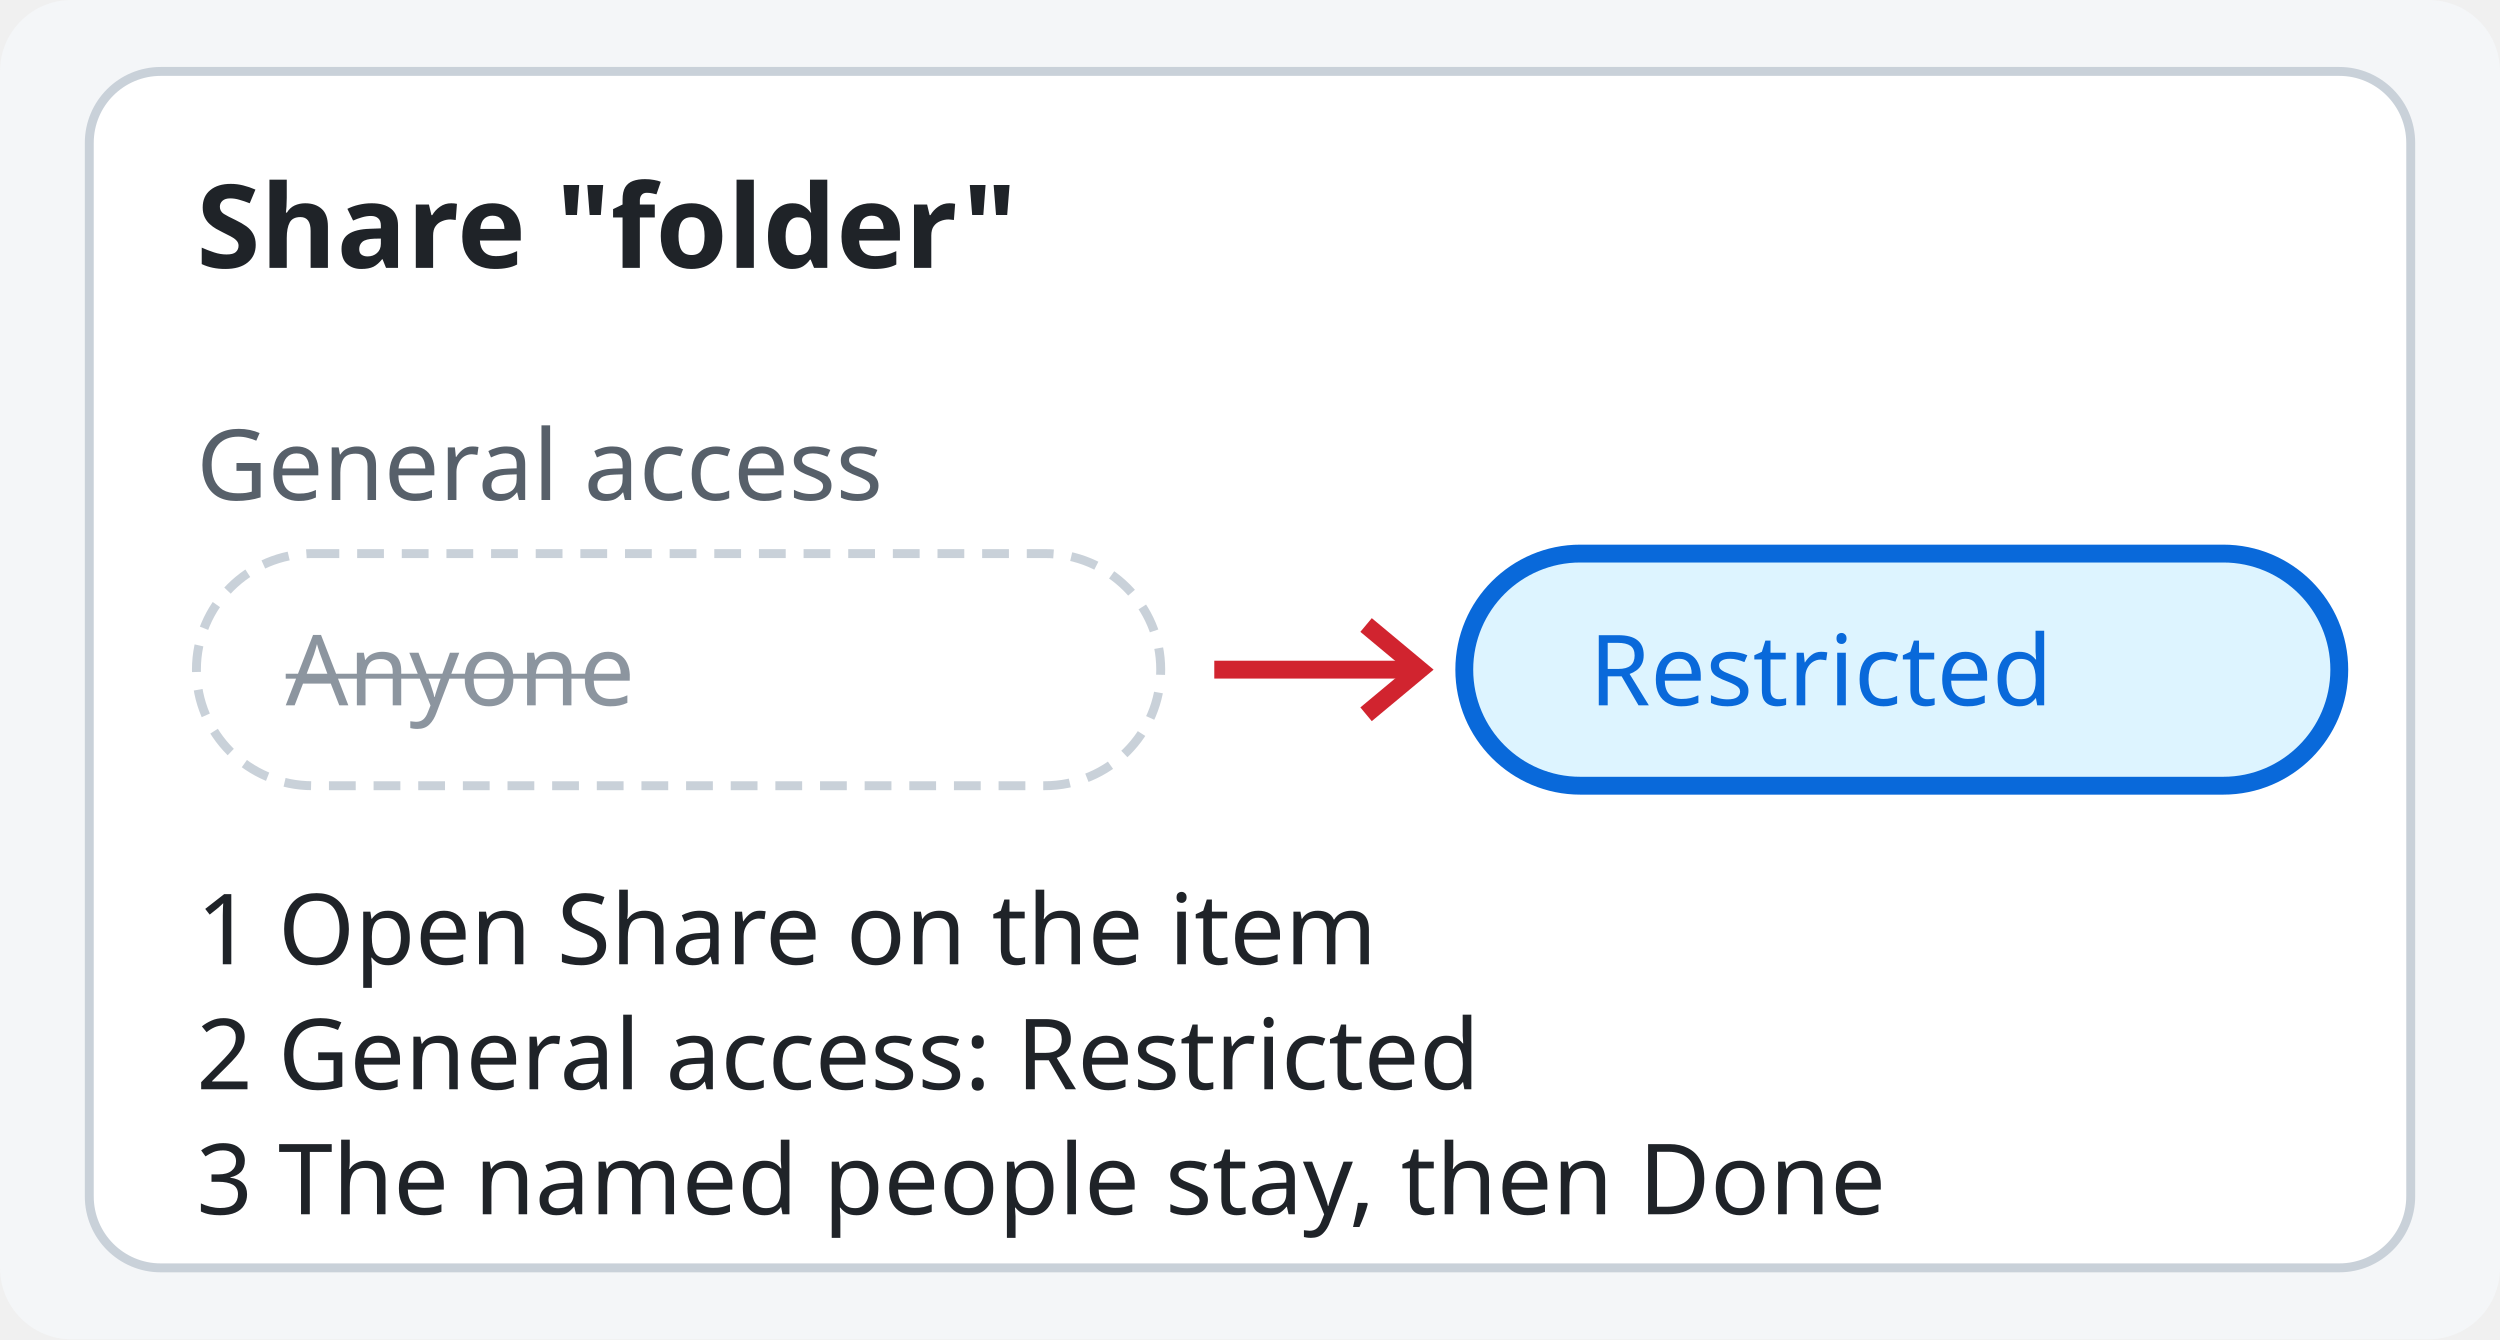
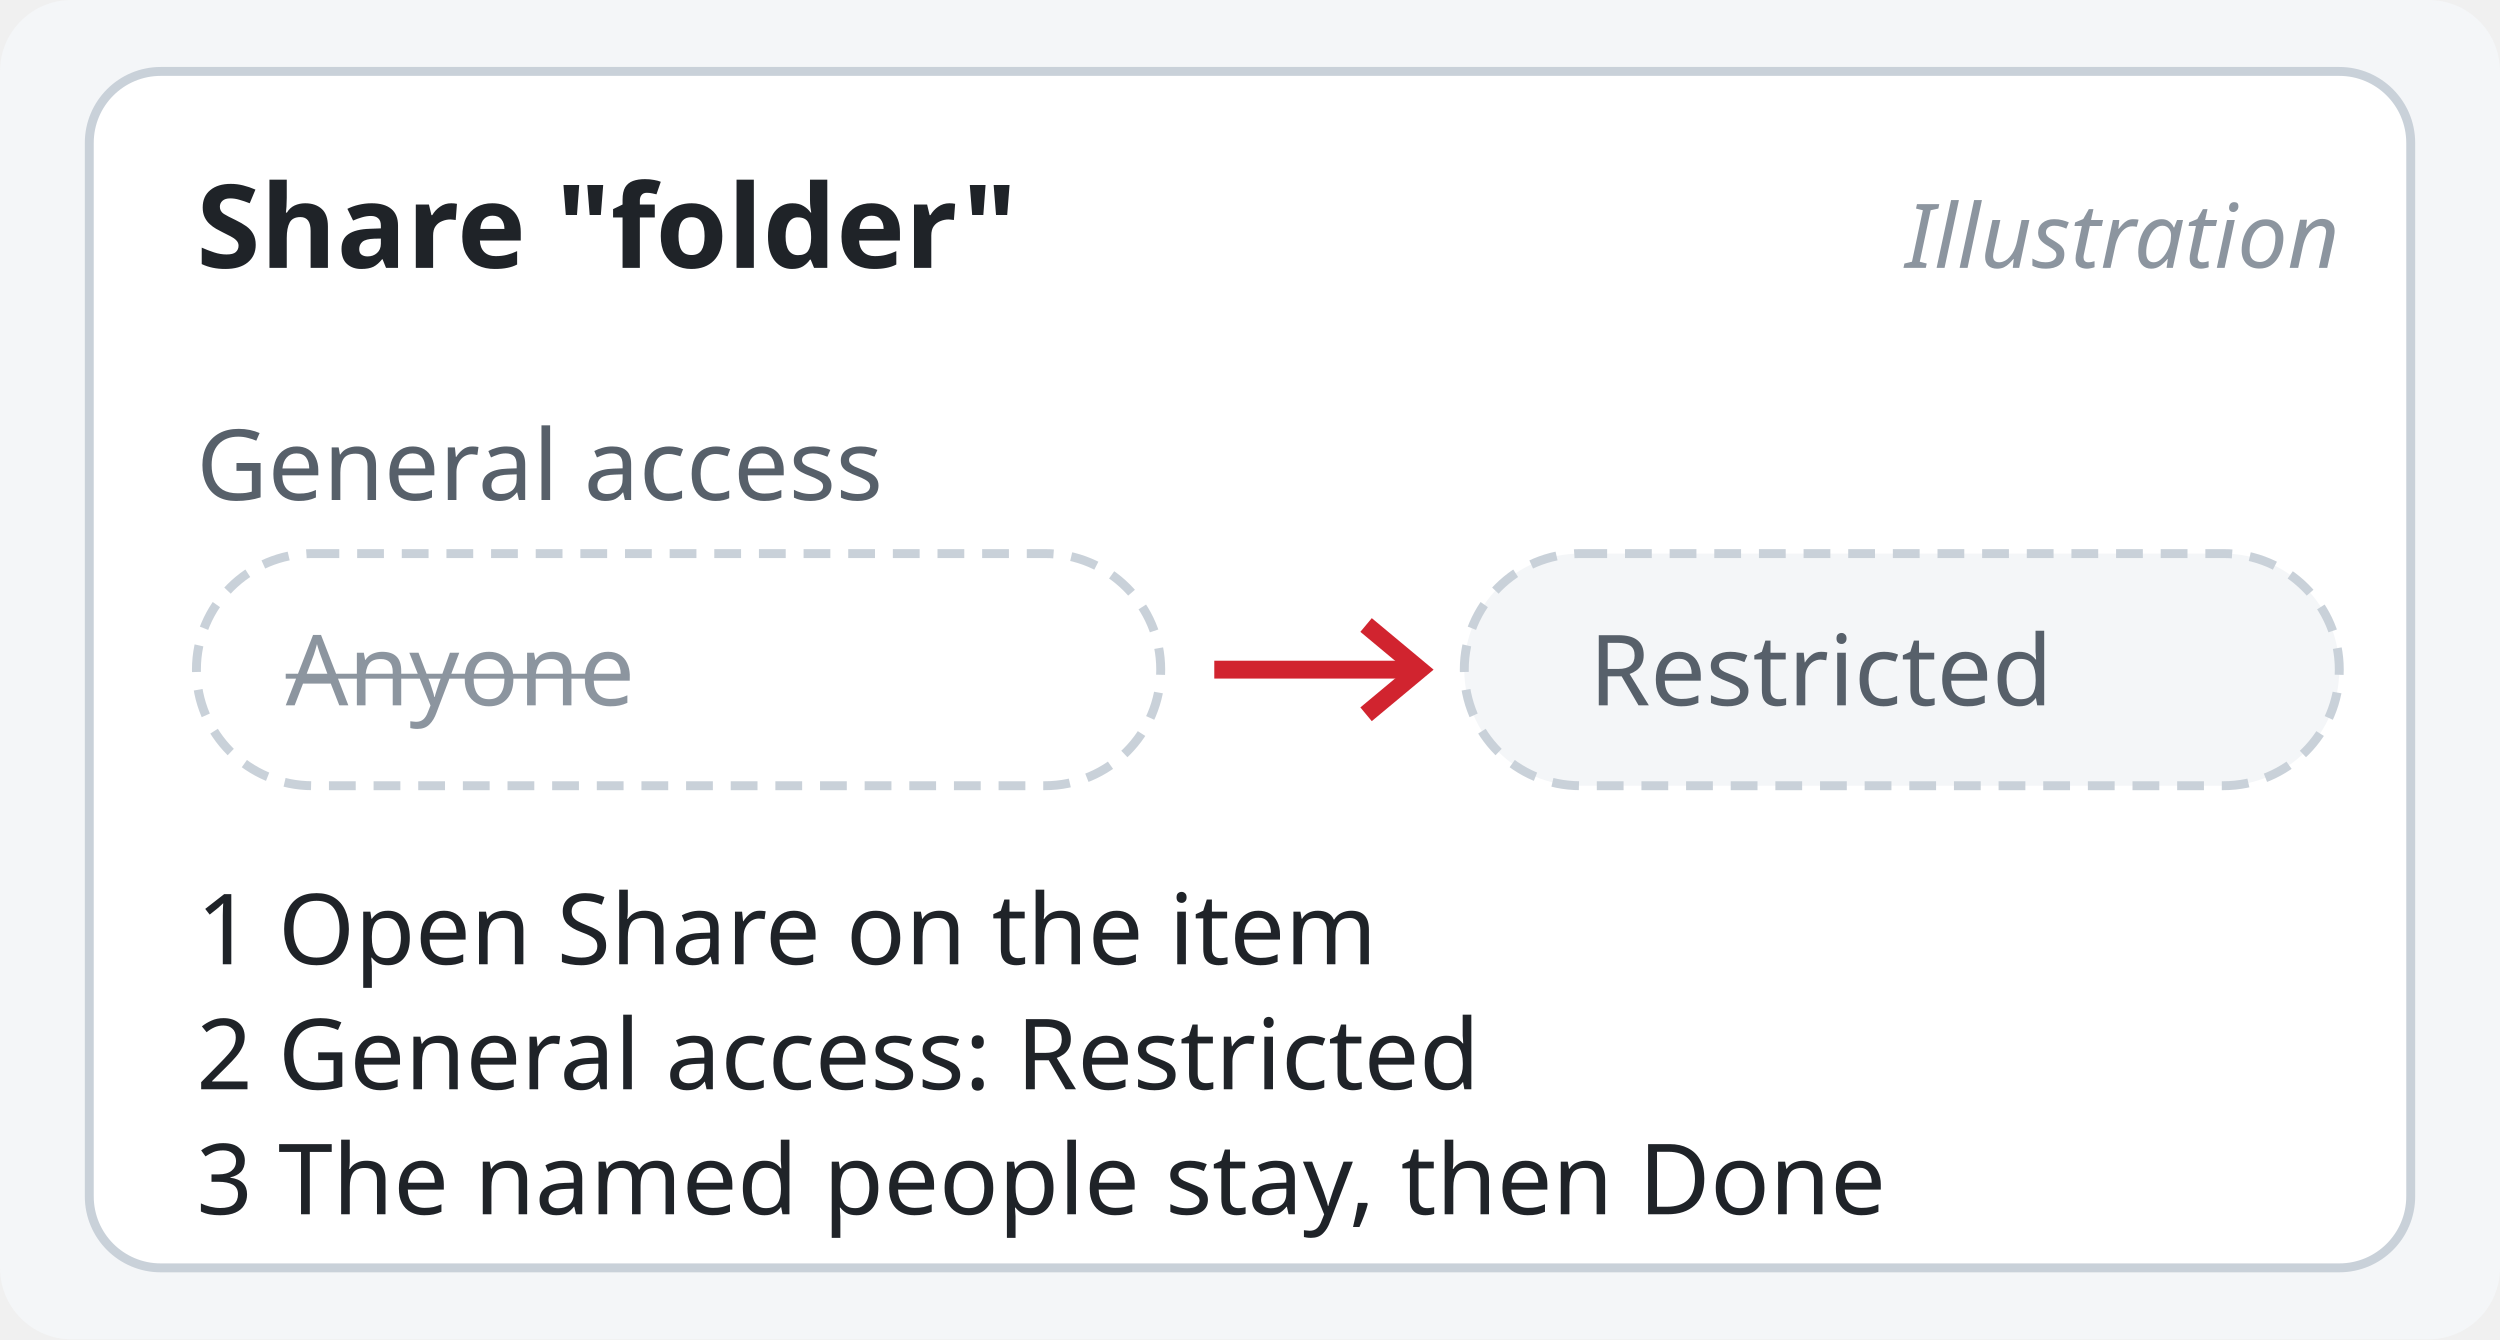
<svg xmlns="http://www.w3.org/2000/svg" viewBox="0 0 280 150" width="280" height="150" role="img" aria-label="Drive's Share dialog: General access changed from Anyone with the link to Restricted, the named people kept">
  <rect width="280" height="150" rx="8" fill="#f4f6f8" />
  <rect x="10" y="8" width="260" height="134" rx="8" fill="#fff" stroke="#c9d1d9" />
  <text x="22" y="30" font-family="sans-serif" font-size="13" font-weight="600" fill="#1f2328">Share "folder"</text>
  <text x="22" y="56" font-family="sans-serif" font-size="11" fill="#57606a">General access</text>
  <rect x="22" y="62" width="108" height="26" rx="13" fill="#fff" stroke="#c9d1d9" stroke-dasharray="3 2" />
  <text x="32" y="79" font-family="sans-serif" font-size="11" fill="#8c959f" text-decoration="line-through">Anyone</text>
  <path d="M136 75h22" stroke="#d1242f" stroke-width="2" />
  <path d="M153 70l6 5-6 5" fill="none" stroke="#d1242f" stroke-width="2" />
-   <rect x="164" y="62" width="98" height="26" rx="13" fill="#ddf4ff" stroke="#0969da" stroke-width="2" />
-   <text x="178" y="79" font-family="sans-serif" font-size="11" fill="#0969da">Restricted</text>
+   <rect x="164" y="62" width="98" height="26" rx="13" fill="#f4f6f8" stroke="#c9d1d9" stroke-dasharray="3 2" />
+   <text x="178" y="79" font-family="sans-serif" font-size="11" fill="#57606a">Restricted</text>
  <text x="22" y="108" font-family="sans-serif" font-size="11" fill="#1f2328">1  Open Share on the item</text>
  <text x="22" y="122" font-family="sans-serif" font-size="11" fill="#1f2328">2  General access: Restricted</text>
  <text x="22" y="136" font-family="sans-serif" font-size="11" fill="#1f2328">3  The named people stay, then Done</text>
+   <text x="262" y="30" text-anchor="end" font-family="sans-serif" font-size="10" font-style="italic" fill="#8c959f">Illustration</text>
</svg>
